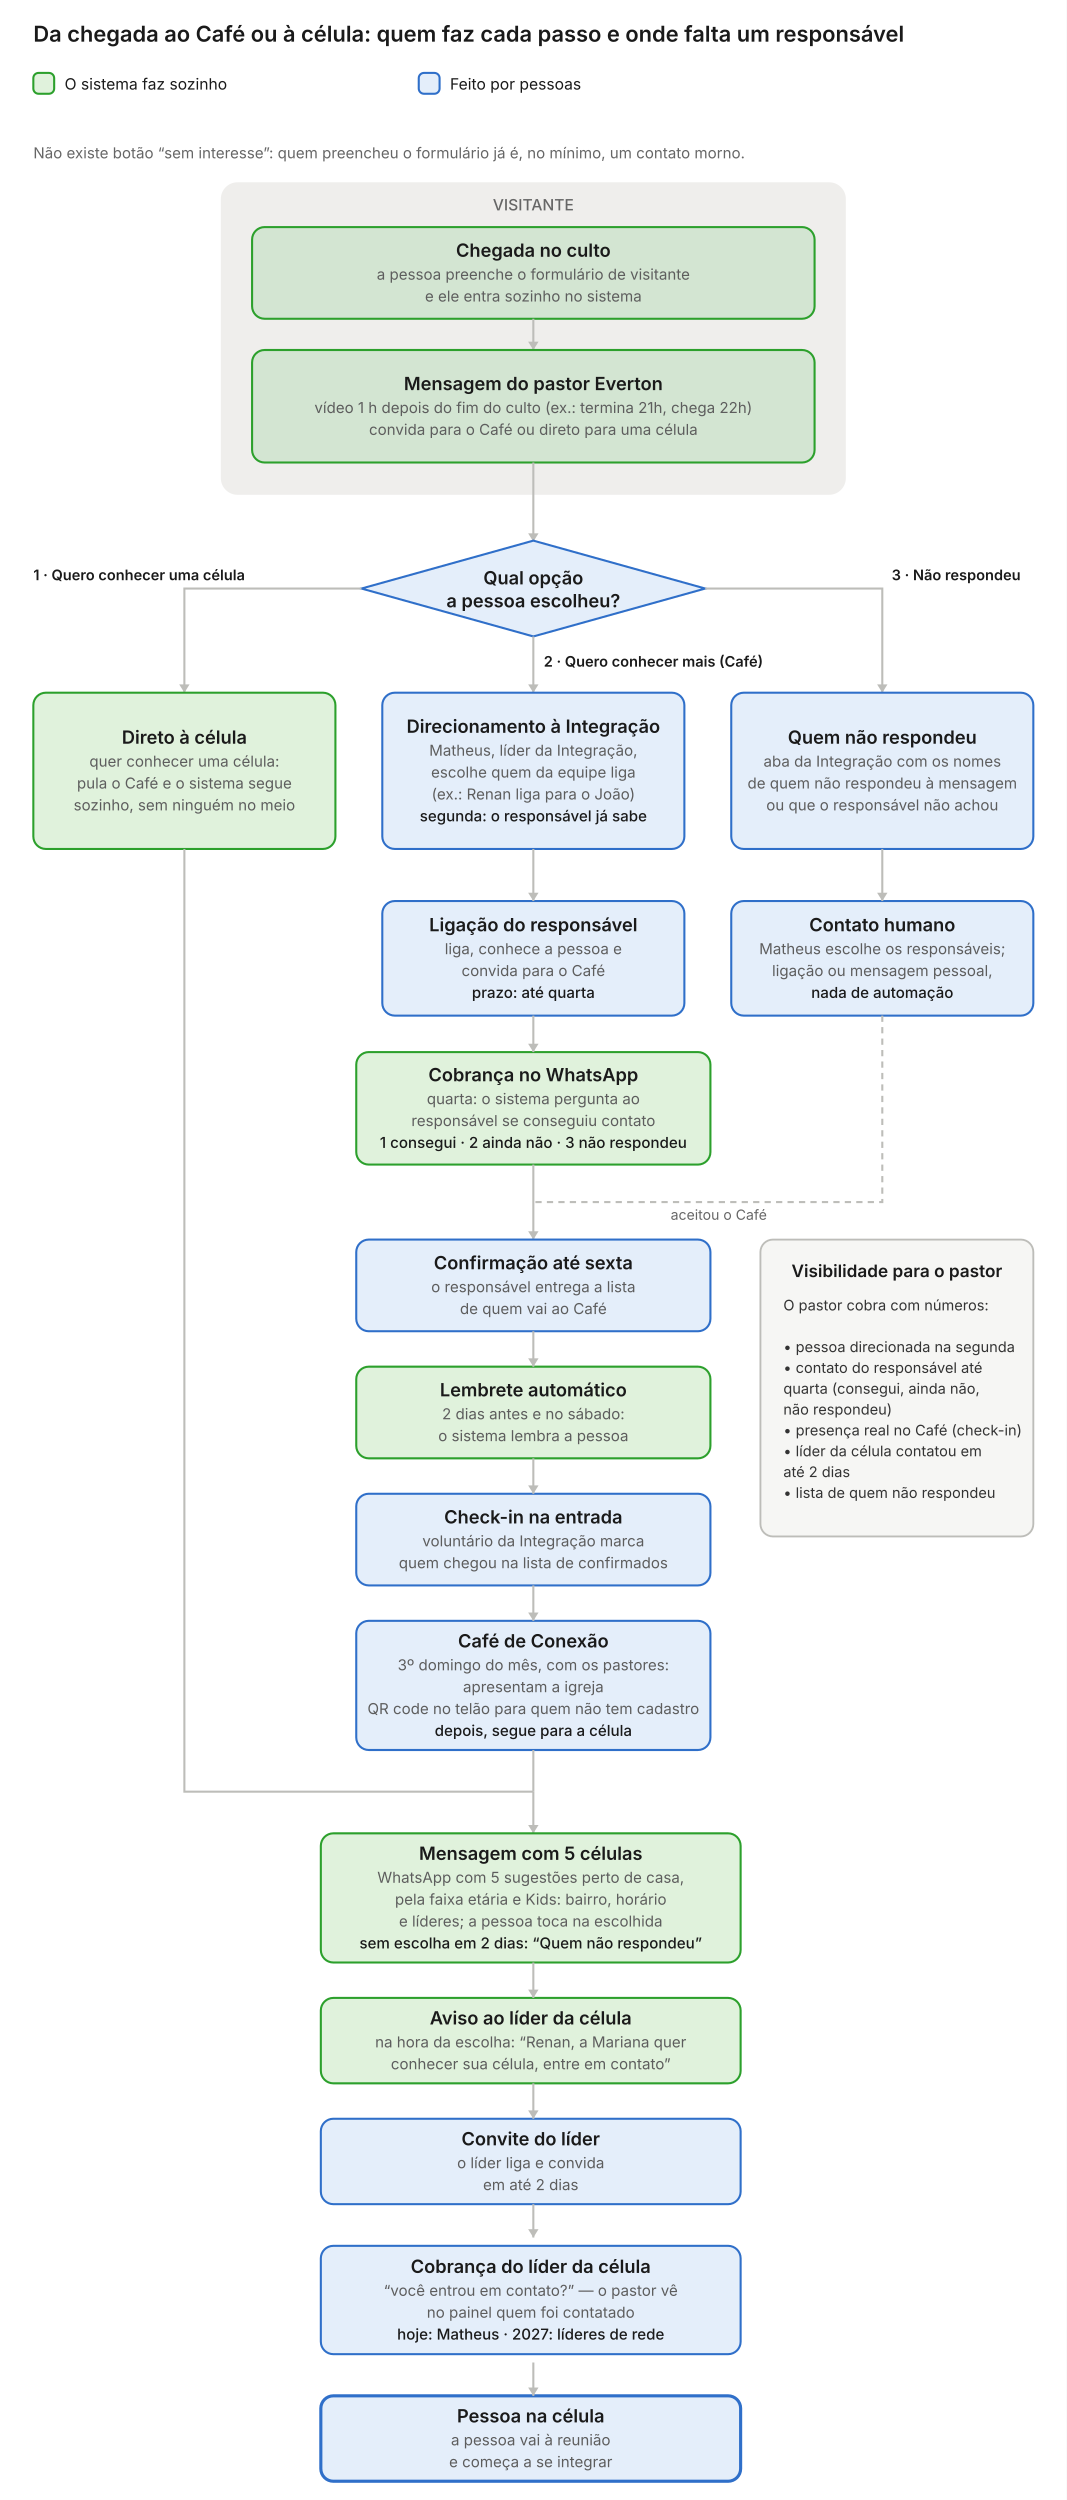
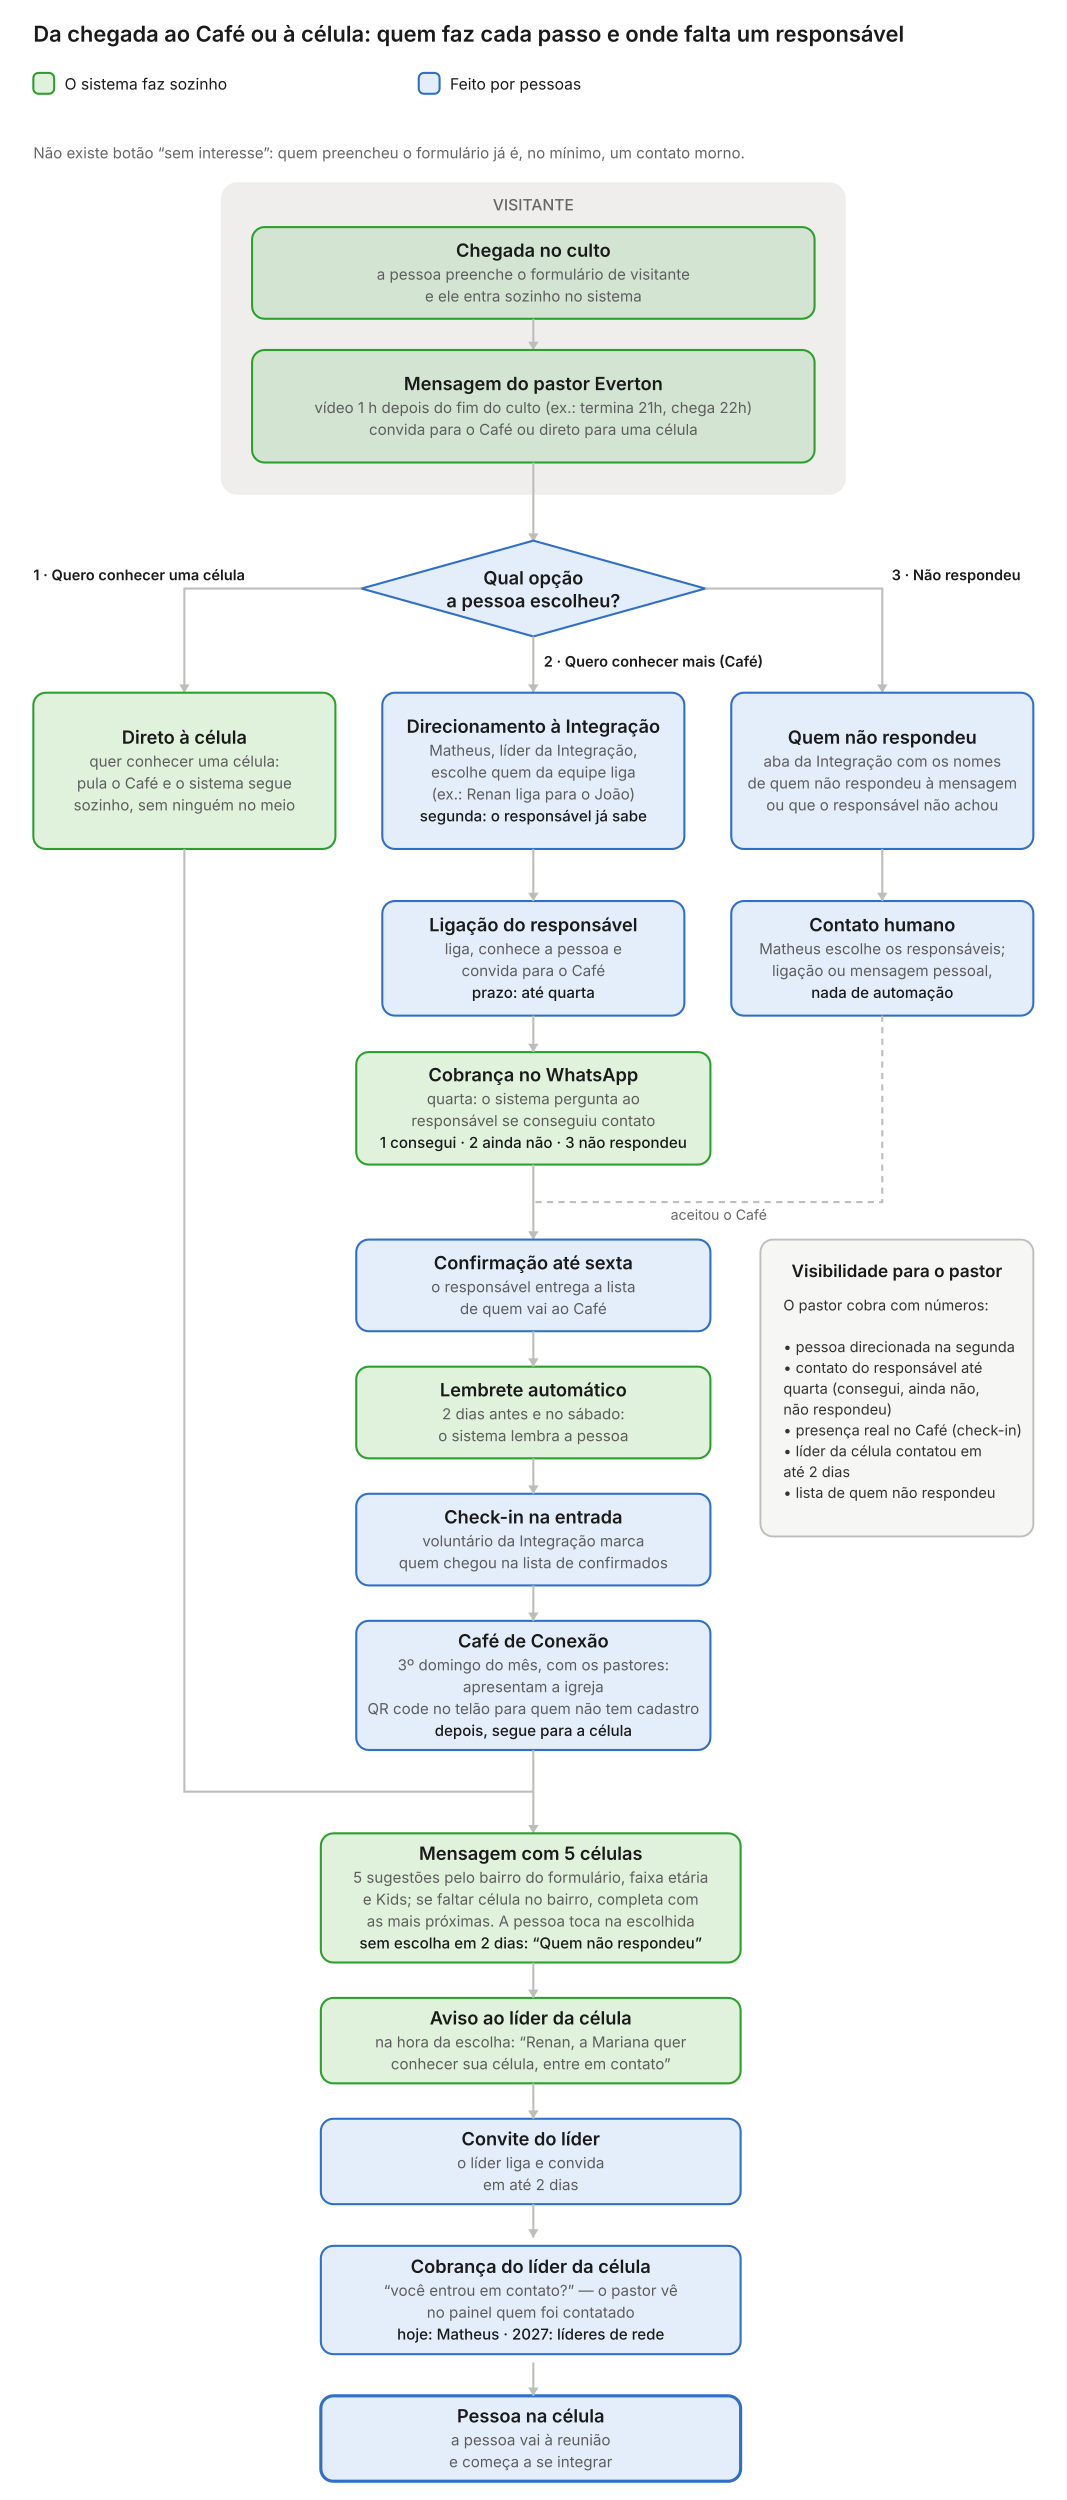
<svg xmlns="http://www.w3.org/2000/svg" width="1024" height="2400" viewBox="0 0 1024 2400" font-family="Inter, 'DejaVu Sans', sans-serif">
  <rect width="1024" height="2400" fill="#ffffff" />
  <text x="32" y="40" font-size="21" font-weight="600" fill="#1a1a1a" text-anchor="start">Da chegada ao Café ou à célula: quem faz cada passo e onde falta um responsável</text>
  <rect x="32" y="70" width="20" height="20" rx="5" fill="#e0f2dc" stroke="#2ca02c" stroke-width="2" />
  <text x="62" y="86" font-size="15" font-weight="400" fill="#1a1a1a" text-anchor="start">O sistema faz sozinho</text>
  <rect x="402" y="70" width="20" height="20" rx="5" fill="#e4eefa" stroke="#2f6fc9" stroke-width="2" />
  <text x="432" y="86" font-size="15" font-weight="400" fill="#1a1a1a" text-anchor="start">Feito por pessoas</text>
  <text x="32" y="152" font-size="14.5" font-weight="400" fill="#666" text-anchor="start">Não existe botão “sem interesse”: quem preencheu o formulário já é, no mínimo, um contato morno.</text>
  <rect x="212" y="175" width="600" height="300" rx="16" fill="#efeeec" />
  <text x="512" y="202" font-size="15" font-weight="500" fill="#666" text-anchor="middle">VISITANTE</text>
  <rect x="242" y="218" width="540" height="88" rx="12" fill="#d3e5d2" stroke="#2ca02c" stroke-width="2" />
  <text x="512.0" y="246.5" font-size="17.5" font-weight="600" fill="#1a1a1a" text-anchor="middle">Chegada no culto</text>
  <text x="512.0" y="268.5" font-size="14.5" font-weight="400" fill="#5d5d5d" text-anchor="middle">a pessoa preenche o formulário de visitante</text>
  <text x="512.0" y="289.5" font-size="14.5" font-weight="400" fill="#5d5d5d" text-anchor="middle">e ele entra sozinho no sistema</text>
  <path d="M512,306 L512,336" stroke="#bdbdb9" stroke-width="2" fill="none" />
  <path d="M507,328 L512,336 L517,328 Z" fill="#bdbdb9" />
  <rect x="242" y="336" width="540" height="108" rx="12" fill="#d3e5d2" stroke="#2ca02c" stroke-width="2" />
  <text x="512.0" y="374.5" font-size="17.5" font-weight="600" fill="#1a1a1a" text-anchor="middle">Mensagem do pastor Everton</text>
  <text x="512.0" y="396.5" font-size="14.5" font-weight="400" fill="#5d5d5d" text-anchor="middle">vídeo 1 h depois do fim do culto (ex.: termina 21h, chega 22h)</text>
  <text x="512.0" y="417.5" font-size="14.5" font-weight="400" fill="#5d5d5d" text-anchor="middle">convida para o Café ou direto para uma célula</text>
  <path d="M512,444 L512,520" stroke="#bdbdb9" stroke-width="2" fill="none" />
  <path d="M507,512 L512,520 L517,512 Z" fill="#bdbdb9" />
  <polygon points="512,519 677,565 512,611 347,565" fill="#e4eefa" stroke="#2f6fc9" stroke-width="2" />
  <text x="512" y="561" font-size="17.5" font-weight="600" fill="#1a1a1a" text-anchor="middle">Qual opção</text>
  <text x="512" y="583" font-size="17.5" font-weight="600" fill="#1a1a1a" text-anchor="middle">a pessoa escolheu?</text>
  <path d="M347,565 L177,565 L177,665" stroke="#bdbdb9" stroke-width="2" fill="none" />
  <path d="M172,657 L177,665 L182,657 Z" fill="#bdbdb9" />
  <path d="M677,565 L847,565 L847,665" stroke="#bdbdb9" stroke-width="2" fill="none" />
  <path d="M842,657 L847,665 L852,657 Z" fill="#bdbdb9" />
  <path d="M512,611 L512,665" stroke="#bdbdb9" stroke-width="2" fill="none" />
  <path d="M507,657 L512,665 L517,657 Z" fill="#bdbdb9" />
  <text x="32" y="557" font-size="14" font-weight="600" fill="#1a1a1a" text-anchor="start">1 · Quero conhecer uma célula</text>
  <text x="856" y="557" font-size="14" font-weight="600" fill="#1a1a1a" text-anchor="start">3 · Não respondeu</text>
  <text x="522" y="640" font-size="14" font-weight="600" fill="#1a1a1a" text-anchor="start">2 · Quero conhecer mais (Café)</text>
  <rect x="32" y="665" width="290" height="150" rx="12" fill="#e0f2dc" stroke="#2ca02c" stroke-width="2" />
  <text x="177.0" y="714.0" font-size="17.5" font-weight="600" fill="#1a1a1a" text-anchor="middle">Direto à célula</text>
  <text x="177.0" y="736.0" font-size="14.5" font-weight="400" fill="#5d5d5d" text-anchor="middle">quer conhecer uma célula:</text>
  <text x="177.0" y="757.0" font-size="14.5" font-weight="400" fill="#5d5d5d" text-anchor="middle">pula o Café e o sistema segue</text>
  <text x="177.0" y="778.0" font-size="14.5" font-weight="400" fill="#5d5d5d" text-anchor="middle">sozinho, sem ninguém no meio</text>
  <rect x="367" y="665" width="290" height="150" rx="12" fill="#e4eefa" stroke="#2f6fc9" stroke-width="2" />
  <text x="512.0" y="703.5" font-size="17.5" font-weight="600" fill="#1a1a1a" text-anchor="middle">Direcionamento à Integração</text>
  <text x="512.0" y="725.5" font-size="14.5" font-weight="400" fill="#5d5d5d" text-anchor="middle">Matheus, líder da Integração,</text>
  <text x="512.0" y="746.5" font-size="14.5" font-weight="400" fill="#5d5d5d" text-anchor="middle">escolhe quem da equipe liga</text>
  <text x="512.0" y="767.5" font-size="14.5" font-weight="400" fill="#5d5d5d" text-anchor="middle">(ex.: Renan liga para o João)</text>
  <text x="512.0" y="788.5" font-size="14.5" font-weight="500" fill="#1a1a1a" text-anchor="middle">segunda: o responsável já sabe</text>
  <rect x="702" y="665" width="290" height="150" rx="12" fill="#e4eefa" stroke="#2f6fc9" stroke-width="2" />
  <text x="847.0" y="714.0" font-size="17.5" font-weight="600" fill="#1a1a1a" text-anchor="middle">Quem não respondeu</text>
  <text x="847.0" y="736.0" font-size="14.5" font-weight="400" fill="#5d5d5d" text-anchor="middle">aba da Integração com os nomes</text>
  <text x="847.0" y="757.0" font-size="14.5" font-weight="400" fill="#5d5d5d" text-anchor="middle">de quem não respondeu à mensagem</text>
  <text x="847.0" y="778.0" font-size="14.5" font-weight="400" fill="#5d5d5d" text-anchor="middle">ou que o responsável não achou</text>
  <rect x="367" y="865" width="290" height="110" rx="12" fill="#e4eefa" stroke="#2f6fc9" stroke-width="2" />
  <text x="512.0" y="894.0" font-size="17.5" font-weight="600" fill="#1a1a1a" text-anchor="middle">Ligação do responsável</text>
  <text x="512.0" y="916.0" font-size="14.5" font-weight="400" fill="#5d5d5d" text-anchor="middle">liga, conhece a pessoa e</text>
  <text x="512.0" y="937.0" font-size="14.5" font-weight="400" fill="#5d5d5d" text-anchor="middle">convida para o Café</text>
  <text x="512.0" y="958.0" font-size="14.5" font-weight="500" fill="#1a1a1a" text-anchor="middle">prazo: até quarta</text>
  <path d="M512,815 L512,865" stroke="#bdbdb9" stroke-width="2" fill="none" />
  <path d="M507,857 L512,865 L517,857 Z" fill="#bdbdb9" />
  <rect x="702" y="865" width="290" height="110" rx="12" fill="#e4eefa" stroke="#2f6fc9" stroke-width="2" />
  <text x="847.0" y="894.0" font-size="17.5" font-weight="600" fill="#1a1a1a" text-anchor="middle">Contato humano</text>
  <text x="847.0" y="916.0" font-size="14.5" font-weight="400" fill="#5d5d5d" text-anchor="middle">Matheus escolhe os responsáveis;</text>
  <text x="847.0" y="937.0" font-size="14.5" font-weight="400" fill="#5d5d5d" text-anchor="middle">ligação ou mensagem pessoal,</text>
  <text x="847.0" y="958.0" font-size="14.5" font-weight="500" fill="#1a1a1a" text-anchor="middle">nada de automação</text>
  <path d="M847,815 L847,865" stroke="#bdbdb9" stroke-width="2" fill="none" />
  <path d="M842,857 L847,865 L852,857 Z" fill="#bdbdb9" />
  <rect x="342" y="1010" width="340" height="108" rx="12" fill="#e0f2dc" stroke="#2ca02c" stroke-width="2" />
  <text x="512.0" y="1038.0" font-size="17.5" font-weight="600" fill="#1a1a1a" text-anchor="middle">Cobrança no WhatsApp</text>
  <text x="512.0" y="1060.0" font-size="14.5" font-weight="400" fill="#5d5d5d" text-anchor="middle">quarta: o sistema pergunta ao</text>
  <text x="512.0" y="1081.0" font-size="14.5" font-weight="400" fill="#5d5d5d" text-anchor="middle">responsável se conseguiu contato</text>
  <text x="512.0" y="1102.0" font-size="14.5" font-weight="500" fill="#1a1a1a" text-anchor="middle">1 consegui · 2 ainda não · 3 não respondeu</text>
  <path d="M512,975 L512,1010" stroke="#bdbdb9" stroke-width="2" fill="none" />
  <path d="M507,1002 L512,1010 L517,1002 Z" fill="#bdbdb9" />
  <path d="M512,1118 L512,1190" stroke="#bdbdb9" stroke-width="2" fill="none" />
  <path d="M507,1182 L512,1190 L517,1182 Z" fill="#bdbdb9" />
  <path d="M847,975 L847,1154 L512,1154" stroke="#bdbdb9" stroke-width="2" fill="none" stroke-dasharray="6 5" />
  <text x="690" y="1171" font-size="13.5" font-weight="400" fill="#666" text-anchor="middle">aceitou o Café</text>
  <rect x="342" y="1190" width="340" height="88" rx="12" fill="#e4eefa" stroke="#2f6fc9" stroke-width="2" />
  <text x="512.0" y="1218.5" font-size="17.5" font-weight="600" fill="#1a1a1a" text-anchor="middle">Confirmação até sexta</text>
  <text x="512.0" y="1240.5" font-size="14.5" font-weight="400" fill="#5d5d5d" text-anchor="middle">o responsável entrega a lista</text>
  <text x="512.0" y="1261.5" font-size="14.5" font-weight="400" fill="#5d5d5d" text-anchor="middle">de quem vai ao Café</text>
  <rect x="342" y="1312" width="340" height="88" rx="12" fill="#e0f2dc" stroke="#2ca02c" stroke-width="2" />
  <text x="512.0" y="1340.5" font-size="17.5" font-weight="600" fill="#1a1a1a" text-anchor="middle">Lembrete automático</text>
  <text x="512.0" y="1362.5" font-size="14.5" font-weight="400" fill="#5d5d5d" text-anchor="middle">2 dias antes e no sábado:</text>
  <text x="512.0" y="1383.5" font-size="14.5" font-weight="400" fill="#5d5d5d" text-anchor="middle">o sistema lembra a pessoa</text>
  <path d="M512,1278 L512,1312" stroke="#bdbdb9" stroke-width="2" fill="none" />
  <path d="M507,1304 L512,1312 L517,1304 Z" fill="#bdbdb9" />
  <rect x="342" y="1434" width="340" height="88" rx="12" fill="#e4eefa" stroke="#2f6fc9" stroke-width="2" />
  <text x="512.0" y="1462.5" font-size="17.5" font-weight="600" fill="#1a1a1a" text-anchor="middle">Check-in na entrada</text>
  <text x="512.0" y="1484.5" font-size="14.5" font-weight="400" fill="#5d5d5d" text-anchor="middle">voluntário da Integração marca</text>
  <text x="512.0" y="1505.5" font-size="14.5" font-weight="400" fill="#5d5d5d" text-anchor="middle">quem chegou na lista de confirmados</text>
  <path d="M512,1400 L512,1434" stroke="#bdbdb9" stroke-width="2" fill="none" />
  <path d="M507,1426 L512,1434 L517,1426 Z" fill="#bdbdb9" />
  <rect x="342" y="1556" width="340" height="124" rx="12" fill="#e4eefa" stroke="#2f6fc9" stroke-width="2" />
  <text x="512.0" y="1581.5" font-size="17.5" font-weight="600" fill="#1a1a1a" text-anchor="middle">Café de Conexão</text>
  <text x="512.0" y="1603.5" font-size="14.5" font-weight="400" fill="#5d5d5d" text-anchor="middle">3º domingo do mês, com os pastores:</text>
  <text x="512.0" y="1624.5" font-size="14.5" font-weight="400" fill="#5d5d5d" text-anchor="middle">apresentam a igreja</text>
  <text x="512.0" y="1645.5" font-size="14.5" font-weight="400" fill="#5d5d5d" text-anchor="middle">QR code no telão para quem não tem cadastro</text>
  <text x="512.0" y="1666.5" font-size="14.5" font-weight="500" fill="#1a1a1a" text-anchor="middle">depois, segue para a célula</text>
  <path d="M512,1522 L512,1556" stroke="#bdbdb9" stroke-width="2" fill="none" />
  <path d="M507,1548 L512,1556 L517,1548 Z" fill="#bdbdb9" />
  <path d="M177,815 L177,1720 L512,1720" stroke="#bdbdb9" stroke-width="2" fill="none" />
  <path d="M512,1680 L512,1720" stroke="#bdbdb9" stroke-width="2" fill="none" />
  <path d="M512,1720 L512,1760" stroke="#bdbdb9" stroke-width="2" fill="none" />
  <path d="M507,1752 L512,1760 L517,1752 Z" fill="#bdbdb9" />
  <rect x="308" y="1760" width="403" height="124" rx="12" fill="#e0f2dc" stroke="#2ca02c" stroke-width="2" />
  <text x="509.5" y="1785.5" font-size="17.5" font-weight="600" fill="#1a1a1a" text-anchor="middle">Mensagem com 5 células</text>
-   <text x="509.5" y="1807.5" font-size="14.5" font-weight="400" fill="#5d5d5d" text-anchor="middle">WhatsApp com 5 sugestões perto de casa,</text>
-   <text x="509.5" y="1828.5" font-size="14.5" font-weight="400" fill="#5d5d5d" text-anchor="middle">pela faixa etária e Kids: bairro, horário</text>
-   <text x="509.5" y="1849.5" font-size="14.5" font-weight="400" fill="#5d5d5d" text-anchor="middle">e líderes; a pessoa toca na escolhida</text>
+   <text x="509.5" y="1807.5" font-size="14.5" font-weight="400" fill="#5d5d5d" text-anchor="middle">5 sugestões pelo bairro do formulário, faixa etária</text>
+   <text x="509.5" y="1828.5" font-size="14.5" font-weight="400" fill="#5d5d5d" text-anchor="middle">e Kids; se faltar célula no bairro, completa com</text>
+   <text x="509.5" y="1849.5" font-size="14.5" font-weight="400" fill="#5d5d5d" text-anchor="middle">as mais próximas. A pessoa toca na escolhida</text>
  <text x="509.5" y="1870.5" font-size="14.5" font-weight="500" fill="#1a1a1a" text-anchor="middle">sem escolha em 2 dias: “Quem não respondeu”</text>
  <rect x="308" y="1918" width="403" height="82" rx="12" fill="#e0f2dc" stroke="#2ca02c" stroke-width="2" />
  <text x="509.5" y="1943.5" font-size="17.5" font-weight="600" fill="#1a1a1a" text-anchor="middle">Aviso ao líder da célula</text>
  <text x="509.5" y="1965.5" font-size="14.5" font-weight="400" fill="#5d5d5d" text-anchor="middle">na hora da escolha: “Renan, a Mariana quer</text>
  <text x="509.5" y="1986.5" font-size="14.5" font-weight="400" fill="#5d5d5d" text-anchor="middle">conhecer sua célula, entre em contato”</text>
  <path d="M512,1884 L512,1918" stroke="#bdbdb9" stroke-width="2" fill="none" />
  <path d="M507,1910 L512,1918 L517,1910 Z" fill="#bdbdb9" />
  <rect x="308" y="2034" width="403" height="82" rx="12" fill="#e4eefa" stroke="#2f6fc9" stroke-width="2" />
  <text x="509.5" y="2059.5" font-size="17.5" font-weight="600" fill="#1a1a1a" text-anchor="middle">Convite do líder</text>
  <text x="509.5" y="2081.5" font-size="14.5" font-weight="400" fill="#5d5d5d" text-anchor="middle">o líder liga e convida</text>
  <text x="509.5" y="2102.5" font-size="14.5" font-weight="400" fill="#5d5d5d" text-anchor="middle">em até 2 dias</text>
  <path d="M512,2000 L512,2034" stroke="#bdbdb9" stroke-width="2" fill="none" />
  <path d="M507,2026 L512,2034 L517,2026 Z" fill="#bdbdb9" />
  <rect x="308" y="2156" width="403" height="104" rx="12" fill="#e4eefa" stroke="#2f6fc9" stroke-width="2" />
  <text x="509.5" y="2182.0" font-size="17.5" font-weight="600" fill="#1a1a1a" text-anchor="middle">Cobrança do líder da célula</text>
  <text x="509.5" y="2204.0" font-size="14.5" font-weight="400" fill="#5d5d5d" text-anchor="middle">“você entrou em contato?” — o pastor vê</text>
  <text x="509.5" y="2225.0" font-size="14.5" font-weight="400" fill="#5d5d5d" text-anchor="middle">no painel quem foi contatado</text>
  <text x="509.5" y="2246.0" font-size="14.5" font-weight="500" fill="#1a1a1a" text-anchor="middle">hoje: Matheus · 2027: líderes de rede</text>
  <path d="M512,2116 L512,2148" stroke="#bdbdb9" stroke-width="2" fill="none" />
  <path d="M507,2140 L512,2148 L517,2140 Z" fill="#bdbdb9" />
  <rect x="308" y="2300" width="403" height="82" rx="12" fill="#e4eefa" stroke="#2f6fc9" stroke-width="3" />
  <text x="509.5" y="2325.5" font-size="17.5" font-weight="600" fill="#1a1a1a" text-anchor="middle">Pessoa na célula</text>
  <text x="509.5" y="2347.5" font-size="14.5" font-weight="400" fill="#5d5d5d" text-anchor="middle">a pessoa vai à reunião</text>
  <text x="509.5" y="2368.5" font-size="14.5" font-weight="400" fill="#5d5d5d" text-anchor="middle">e começa a se integrar</text>
  <path d="M512,2268 L512,2300" stroke="#bdbdb9" stroke-width="2" fill="none" />
  <path d="M507,2292 L512,2300 L517,2292 Z" fill="#bdbdb9" />
  <rect x="730" y="1190" width="262" height="285" rx="12" fill="#f6f6f4" stroke="#bdbdb9" stroke-width="1.8" />
  <text x="861.0" y="1226" font-size="16.5" font-weight="600" fill="#1a1a1a" text-anchor="middle">Visibilidade para o pastor</text>
  <text x="752" y="1258" font-size="14" font-weight="400" fill="#333" text-anchor="start">O pastor cobra com números:</text>
  <text x="752" y="1278" font-size="14" font-weight="400" fill="#333" text-anchor="start" />
  <text x="752" y="1298" font-size="14" font-weight="400" fill="#333" text-anchor="start">• pessoa direcionada na segunda</text>
  <text x="752" y="1318" font-size="14" font-weight="400" fill="#333" text-anchor="start">• contato do responsável até</text>
  <text x="752" y="1338" font-size="14" font-weight="400" fill="#333" text-anchor="start">   quarta (consegui, ainda não,</text>
  <text x="752" y="1358" font-size="14" font-weight="400" fill="#333" text-anchor="start">   não respondeu)</text>
  <text x="752" y="1378" font-size="14" font-weight="400" fill="#333" text-anchor="start">• presença real no Café (check-in)</text>
  <text x="752" y="1398" font-size="14" font-weight="400" fill="#333" text-anchor="start">• líder da célula contatou em</text>
  <text x="752" y="1418" font-size="14" font-weight="400" fill="#333" text-anchor="start">   até 2 dias</text>
  <text x="752" y="1438" font-size="14" font-weight="400" fill="#333" text-anchor="start">• lista de quem não respondeu</text>
</svg>
